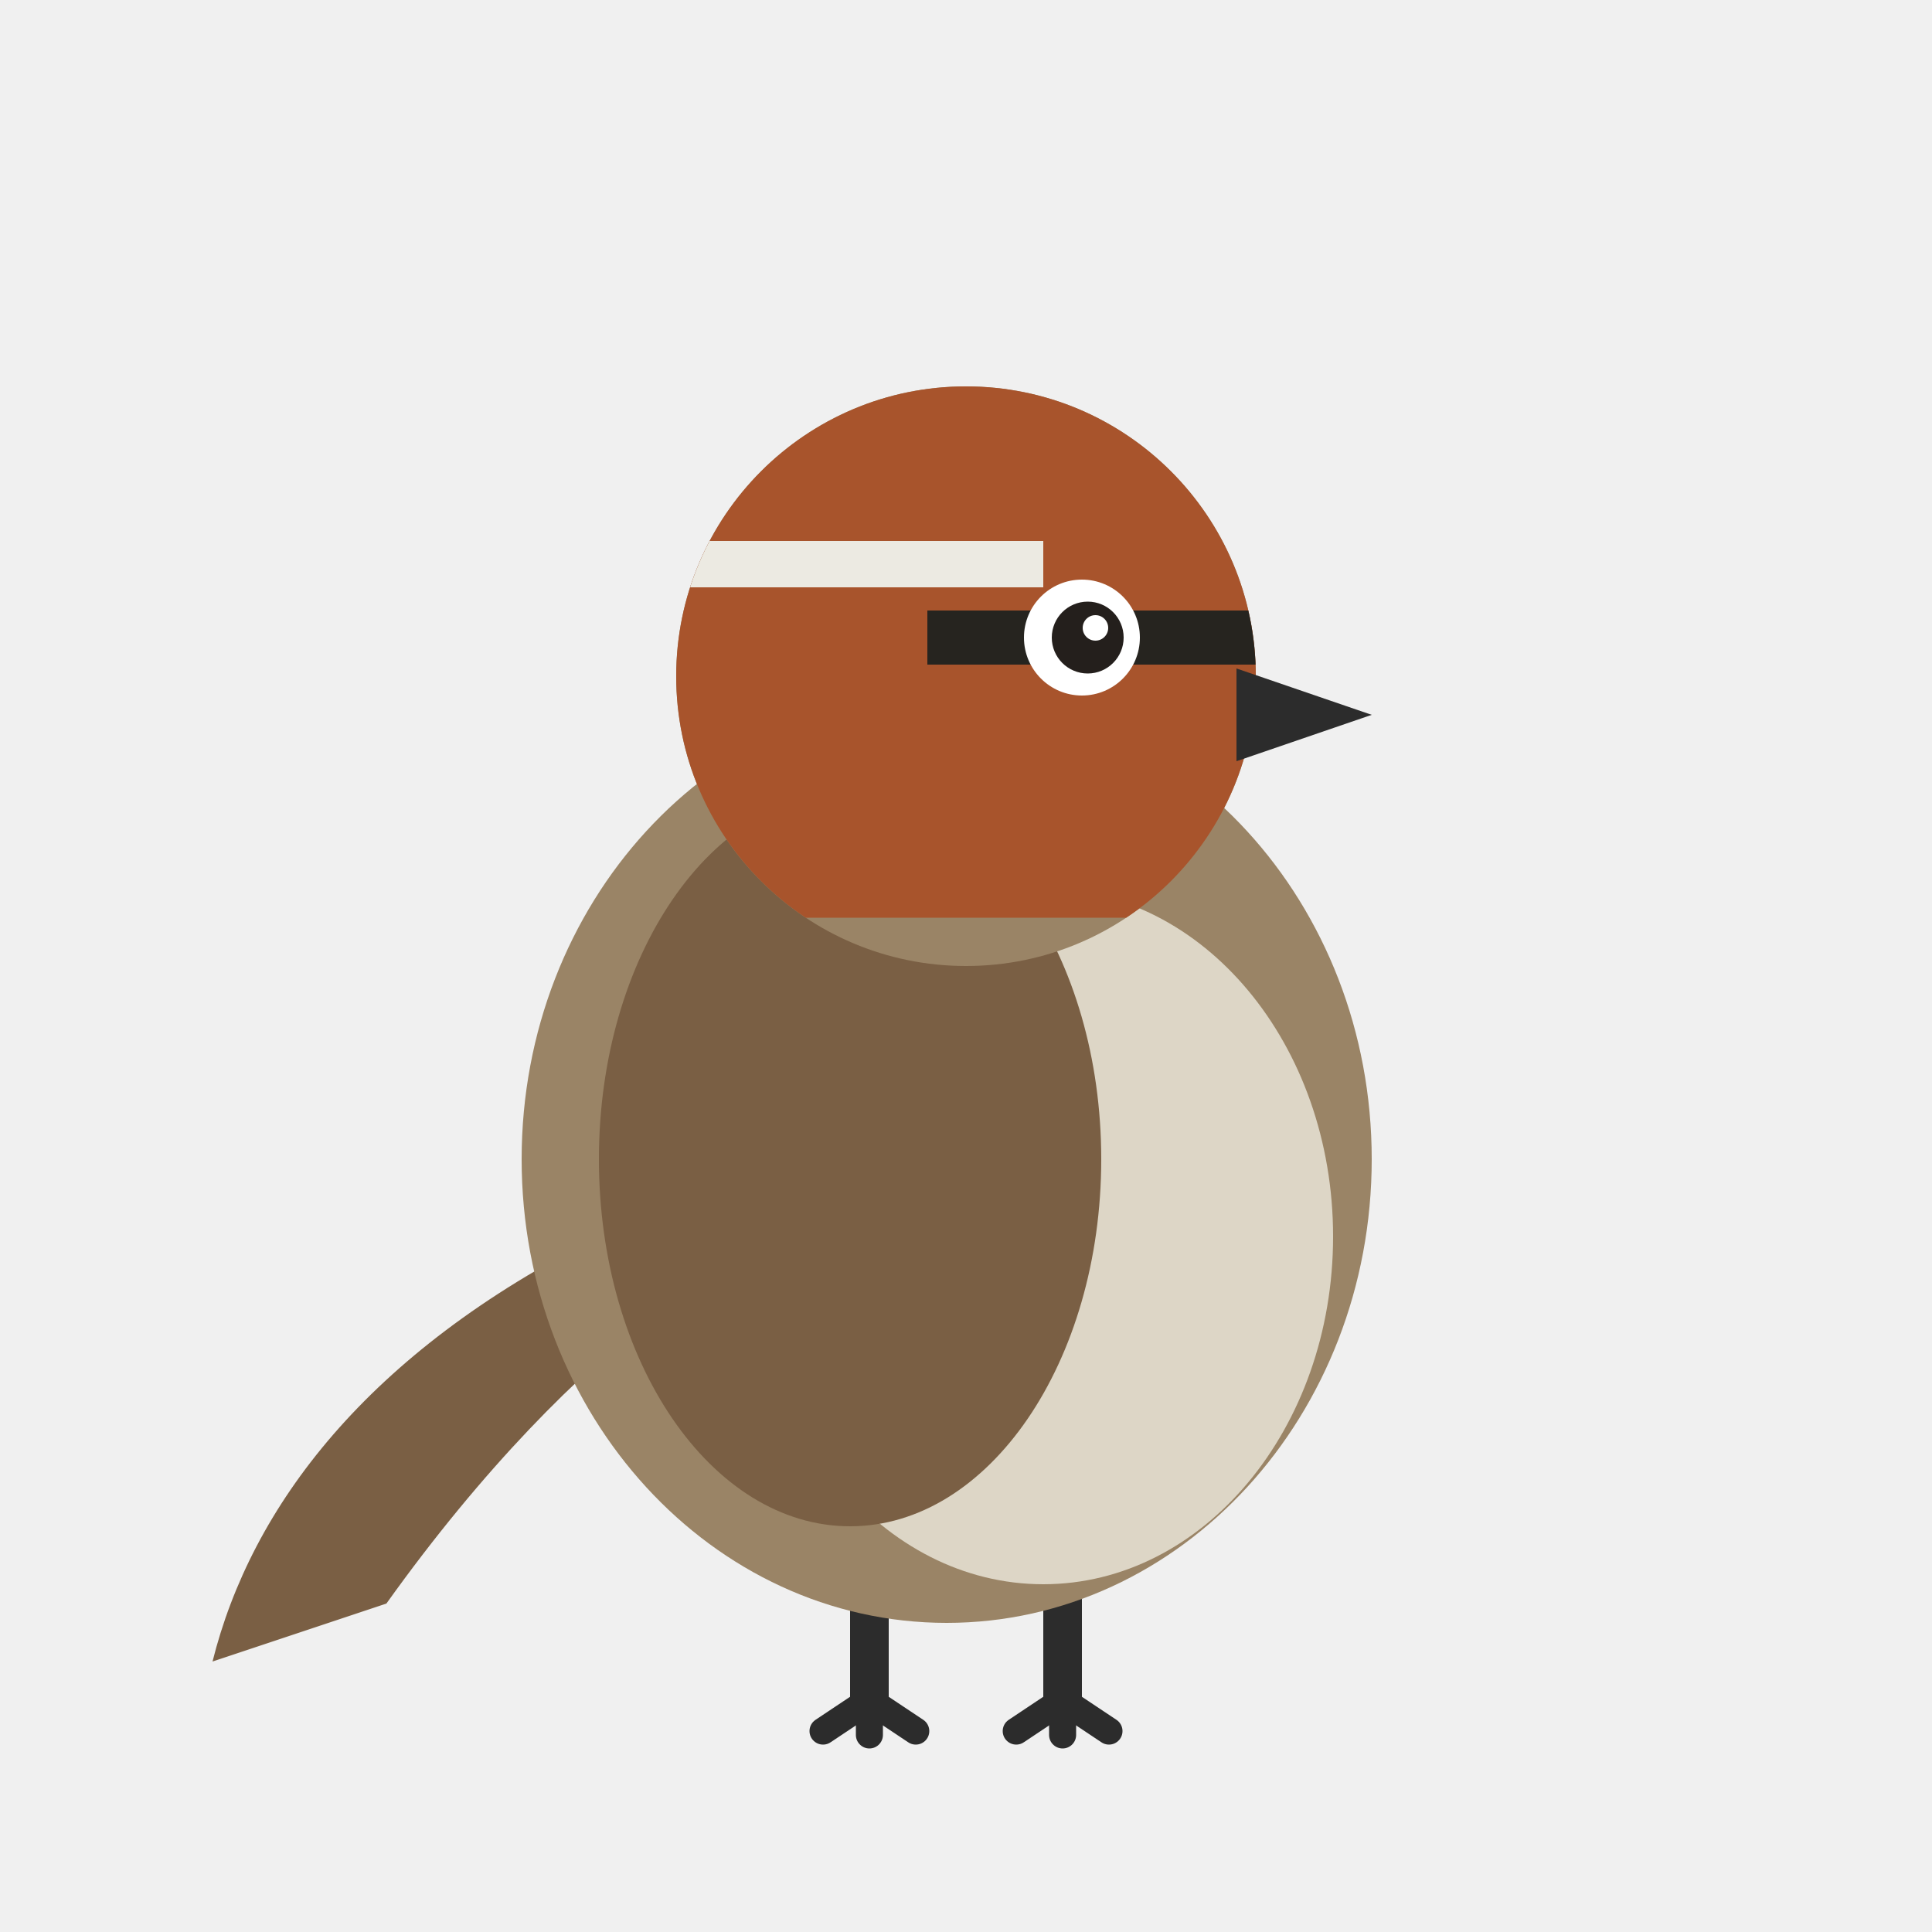
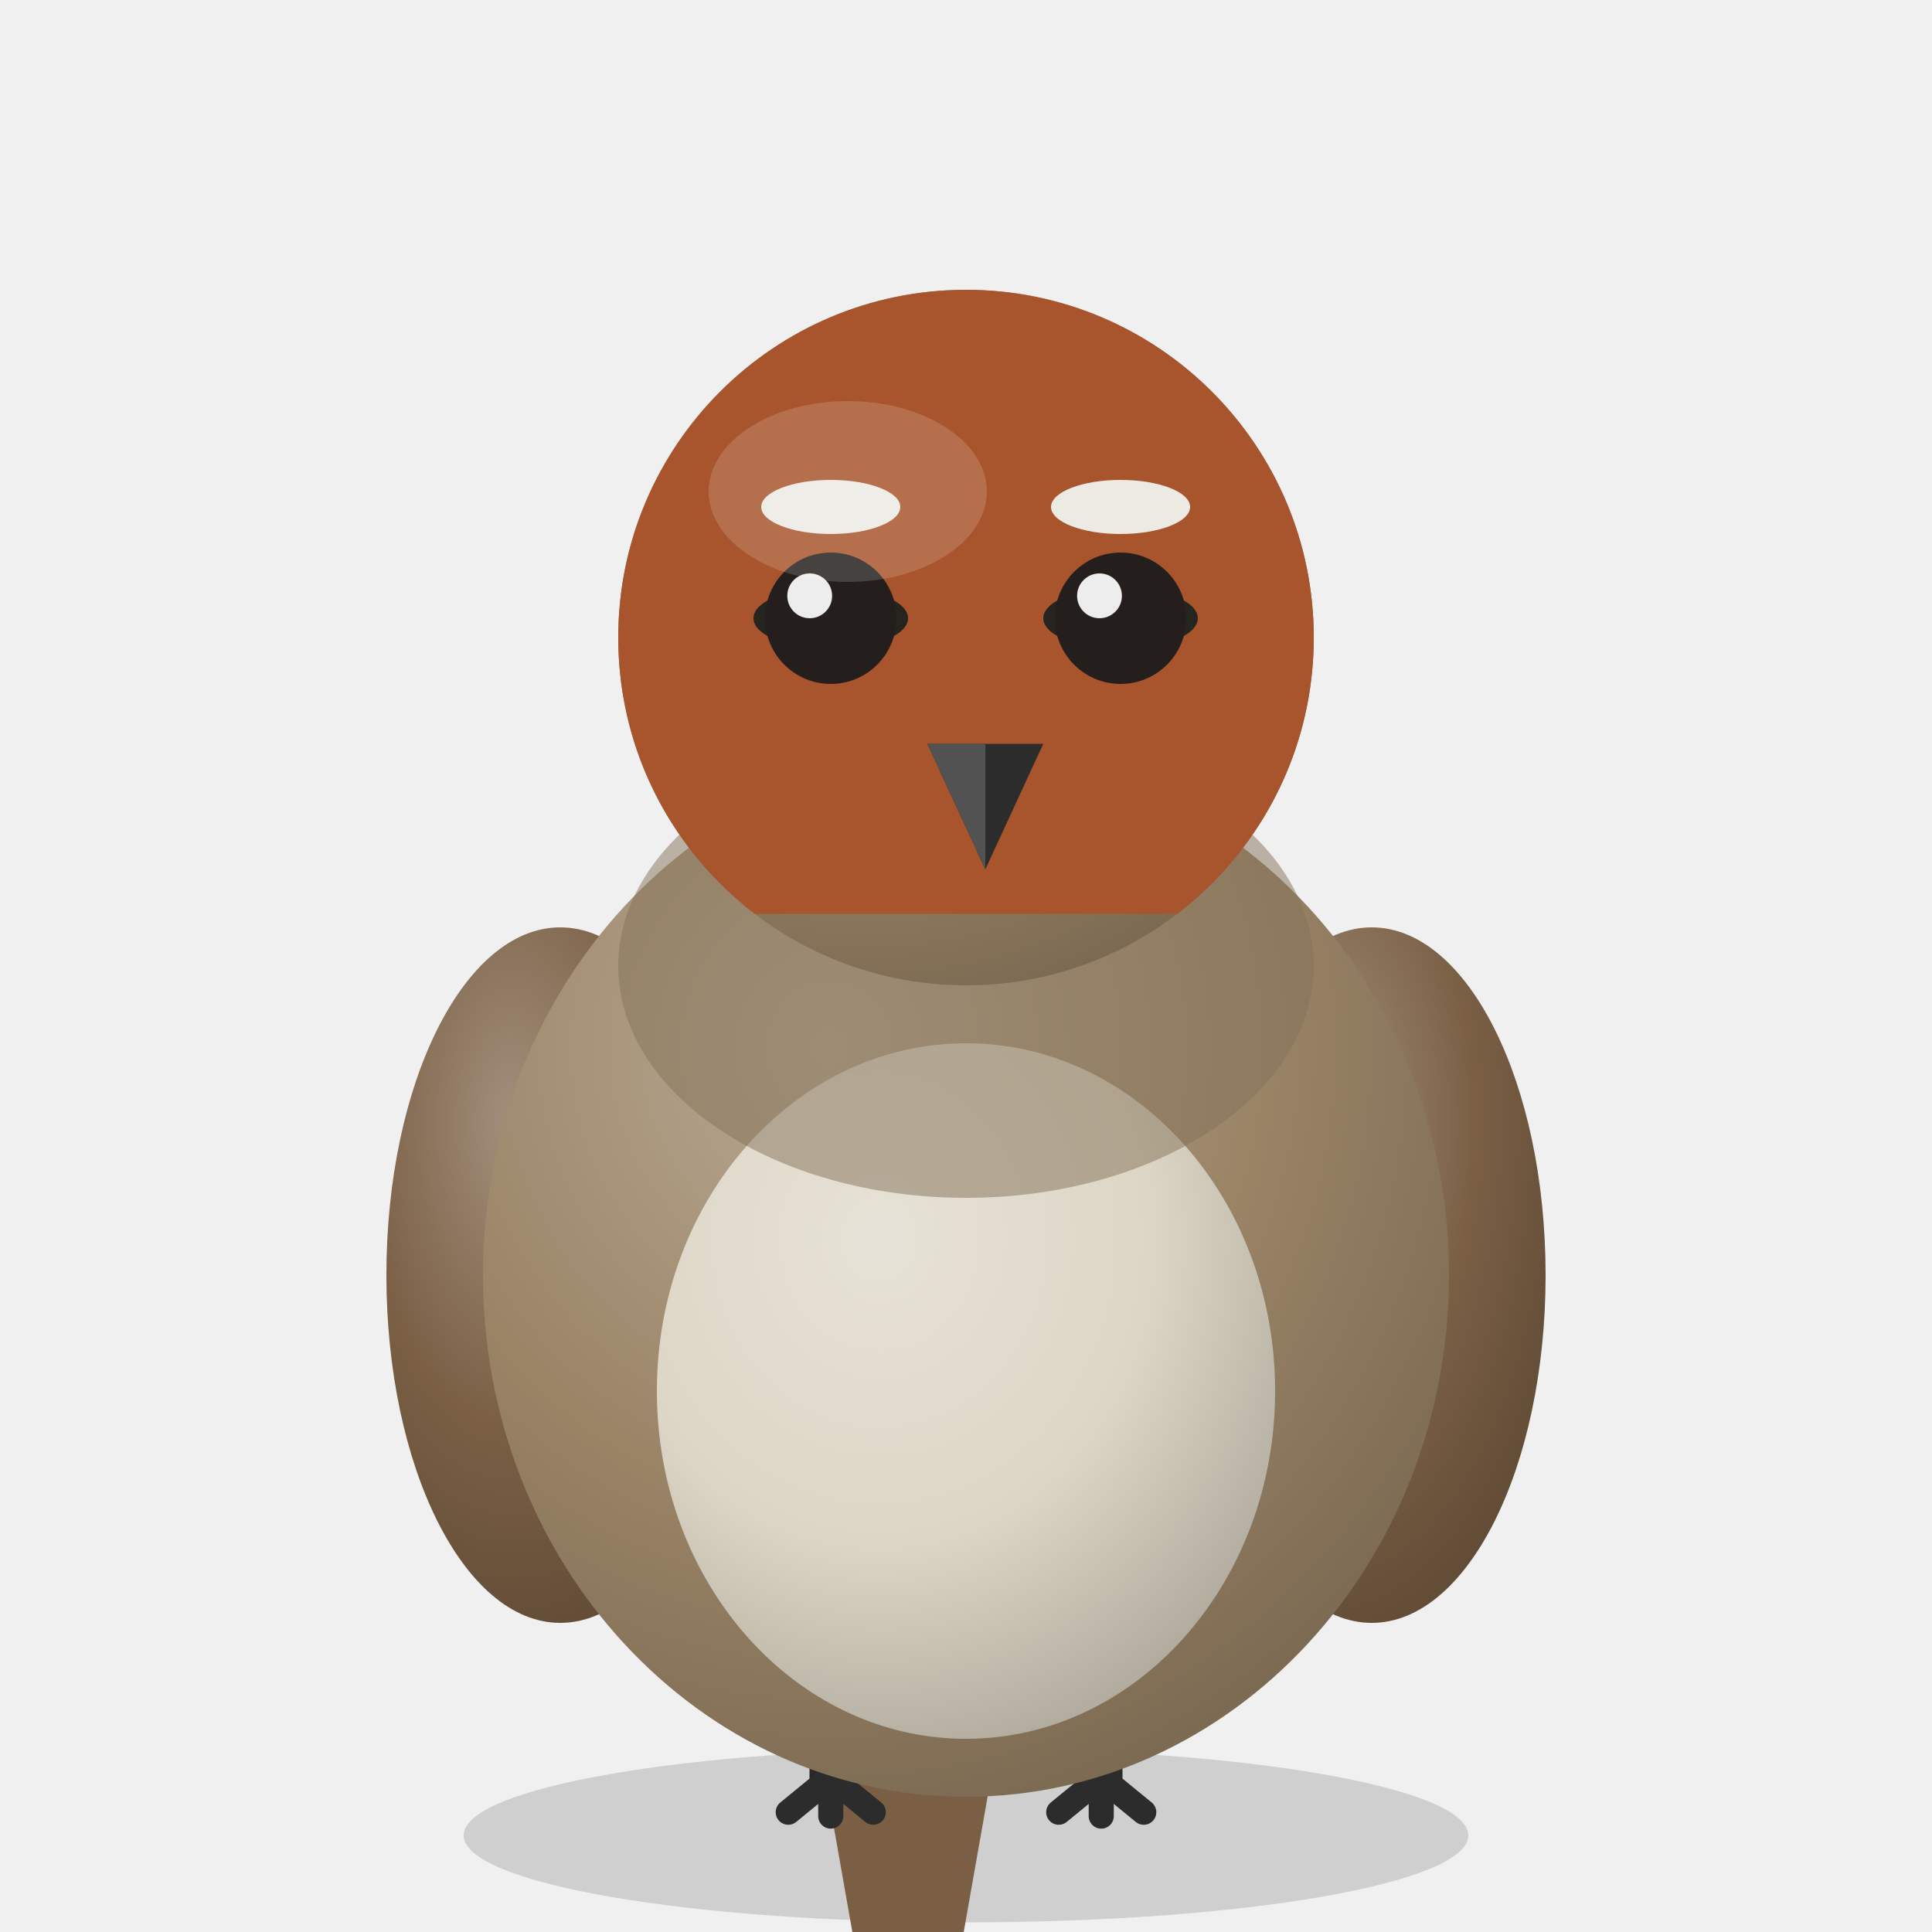
<svg xmlns="http://www.w3.org/2000/svg" width="512" height="512" viewBox="0 0 100 100" role="img" aria-label="Chipping Sparrow">
  <defs>
+     <radialGradient id="bgchippingsparrow" cx="36%" cy="28%" r="80%">
+       <stop offset="0%" stop-color="#b8a994" />
+       <stop offset="55%" stop-color="#9a8466" />
+       <stop offset="100%" stop-color="#786750" />
+     </radialGradient>
+     <radialGradient id="hdchippingsparrow" cx="36%" cy="28%" r="80%">
+       <stop offset="0%" stop-color="#b8a994" />
+       <stop offset="55%" stop-color="#9a8466" />
+       <stop offset="100%" stop-color="#786750" />
+     </radialGradient>
+     <radialGradient id="blchippingsparrow" cx="36%" cy="28%" r="80%">
+       <stop offset="0%" stop-color="#e7e2d7" />
+       <stop offset="55%" stop-color="#ddd6c6" />
+       <stop offset="100%" stop-color="#aca79a" />
+     </radialGradient>
+     <radialGradient id="wgchippingsparrow" cx="36%" cy="28%" r="80%">
+       <stop offset="0%" stop-color="#a28f7c" />
+       <stop offset="55%" stop-color="#7a5f44" />
+       <stop offset="100%" stop-color="#5f4a35" />
+     </radialGradient>
    <clipPath id="hchippingsparrow">
-       <circle cx="50" cy="35" r="15" />
+       <circle cx="50" cy="33" r="18" />
    </clipPath>
    <clipPath id="bchippingsparrow">
-       <ellipse cx="49" cy="60" rx="22" ry="24" />
-       <ellipse cx="54" cy="58" rx="14" ry="16" />
+       <ellipse cx="50" cy="66" rx="25" ry="27" />
    </clipPath>
    <clipPath id="wchippingsparrow">
-       <ellipse cx="44" cy="60" rx="13" ry="19" />
+       <ellipse cx="29" cy="66" rx="9" ry="18" />
+       <ellipse cx="71" cy="66" rx="9" ry="18" />
    </clipPath>
  </defs>
-   <path d="M31 64 C19 70 13 78 11 86 L20 83 C25 76 30 71 34 68 Z" fill="#7a5f44" />
+   <ellipse cx="50" cy="95" rx="26" ry="4.5" fill="#000" opacity="0.14" />
+   <path d="M42 88 L52 88 L49 105 L45 105 Z" fill="#7a5f44" />
+   <line x1="43" y1="86" x2="43" y2="92" stroke="#282828" stroke-width="2.2" stroke-linecap="round" />
+   <line x1="57" y1="86" x2="57" y2="92" stroke="#2c2c2c" stroke-width="2.2" stroke-linecap="round" />
+   <line x1="43" y1="92" x2="40.8" y2="93.8" stroke="#2c2c2c" stroke-width="1.3" stroke-linecap="round" />
+   <line x1="43" y1="92" x2="43" y2="94" stroke="#2c2c2c" stroke-width="1.3" stroke-linecap="round" />
+   <line x1="43" y1="92" x2="45.2" y2="93.8" stroke="#2c2c2c" stroke-width="1.3" stroke-linecap="round" />
+   <line x1="57" y1="92" x2="54.8" y2="93.8" stroke="#2c2c2c" stroke-width="1.3" stroke-linecap="round" />
+   <line x1="57" y1="92" x2="57" y2="94" stroke="#2c2c2c" stroke-width="1.3" stroke-linecap="round" />
+   <line x1="57" y1="92" x2="59.2" y2="93.8" stroke="#2c2c2c" stroke-width="1.3" stroke-linecap="round" />
+   <ellipse cx="29" cy="66" rx="9" ry="18" fill="url(#wgchippingsparrow)" />
+   <ellipse cx="71" cy="66" rx="9" ry="18" fill="url(#wgchippingsparrow)" />
+   <ellipse cx="50" cy="66" rx="25" ry="27" fill="url(#bgchippingsparrow)" />
+   <ellipse cx="50" cy="72" rx="16" ry="18" fill="url(#blchippingsparrow)" />
+   <ellipse cx="50" cy="50" rx="18" ry="12" fill="#847258" opacity="0.5" />
+   <circle cx="50" cy="33" r="18" fill="url(#hdchippingsparrow)" />
+   <rect x="31" y="14" width="38" height="33.3" fill="#a8542c" clip-path="url(#hchippingsparrow)" />
+   <ellipse cx="43" cy="26.24" rx="3.6" ry="1.4" fill="#eceae2" clip-path="url(#hchippingsparrow)" />
+   <ellipse cx="58" cy="26.24" rx="3.6" ry="1.4" fill="#eceae2" clip-path="url(#hchippingsparrow)" />
+   <ellipse cx="43" cy="32" rx="4" ry="1.6" fill="#26241f" clip-path="url(#hchippingsparrow)" />
+   <ellipse cx="58" cy="32" rx="4" ry="1.6" fill="#26241f" clip-path="url(#hchippingsparrow)" />
+   <path d="M48 38.5 L54 38.5 L51 45 Z" fill="#2c2c2c" />
+   <path d="M48 38.5 L51 38.5 L51 45 Z" fill="#525252" />
  <g>
-     <line x1="45" y1="82" x2="45" y2="88" stroke="#2c2c2c" stroke-width="2" stroke-linecap="round" />
-     <line x1="55" y1="82" x2="55" y2="88" stroke="#2c2c2c" stroke-width="2" stroke-linecap="round" />
-     <line x1="45" y1="88" x2="42.6" y2="89.6" stroke="#2c2c2c" stroke-width="1.4" stroke-linecap="round" />
-     <line x1="45" y1="88" x2="45" y2="89.8" stroke="#2c2c2c" stroke-width="1.4" stroke-linecap="round" />
-     <line x1="45" y1="88" x2="47.4" y2="89.6" stroke="#2c2c2c" stroke-width="1.4" stroke-linecap="round" />
-     <line x1="55" y1="88" x2="52.6" y2="89.6" stroke="#2c2c2c" stroke-width="1.4" stroke-linecap="round" />
-     <line x1="55" y1="88" x2="55" y2="89.8" stroke="#2c2c2c" stroke-width="1.4" stroke-linecap="round" />
-     <line x1="55" y1="88" x2="57.4" y2="89.6" stroke="#2c2c2c" stroke-width="1.4" stroke-linecap="round" />
+     <circle cx="43" cy="32" r="3.4" fill="#241f1c" />
+     <circle cx="41.91" cy="30.84" r="1.16" fill="#fff" opacity="0.92" />
+     <circle cx="58" cy="32" r="3.4" fill="#241f1c" />
+     <circle cx="56.91" cy="30.84" r="1.16" fill="#fff" opacity="0.92" />
  </g>
-   <ellipse cx="49" cy="60" rx="22" ry="24" fill="#9a8466" />
-   <ellipse cx="54" cy="64" rx="15" ry="18" fill="#ddd6c6" />
-   <ellipse cx="44" cy="60" rx="13" ry="19" fill="#7a5f44" />
-   <circle cx="50" cy="35" r="15" fill="#9a8466" />
-   <rect x="34" y="19" width="32" height="28.5" fill="#a8542c" clip-path="url(#hchippingsparrow)" />
-   <rect x="35" y="28" width="19" height="2.4" fill="#eceae2" clip-path="url(#hchippingsparrow)" />
-   <rect x="48" y="31.6" width="21" height="2.8" fill="#26241f" clip-path="url(#hchippingsparrow)" />
-   <path d="M64 34.6 L71 37 L64 39.4 Z" fill="#2c2c2c" />
-   <g>
-     <circle cx="56" cy="33" r="3" fill="#fff" />
-     <circle cx="56.3" cy="33" r="1.86" fill="#241f1c" />
-     <circle cx="56.7" cy="32.5" r="0.66" fill="#fff" />
-   </g>
+   <ellipse cx="43.88" cy="25.44" rx="7.2" ry="4.68" fill="#fff" opacity="0.16" />
</svg>
